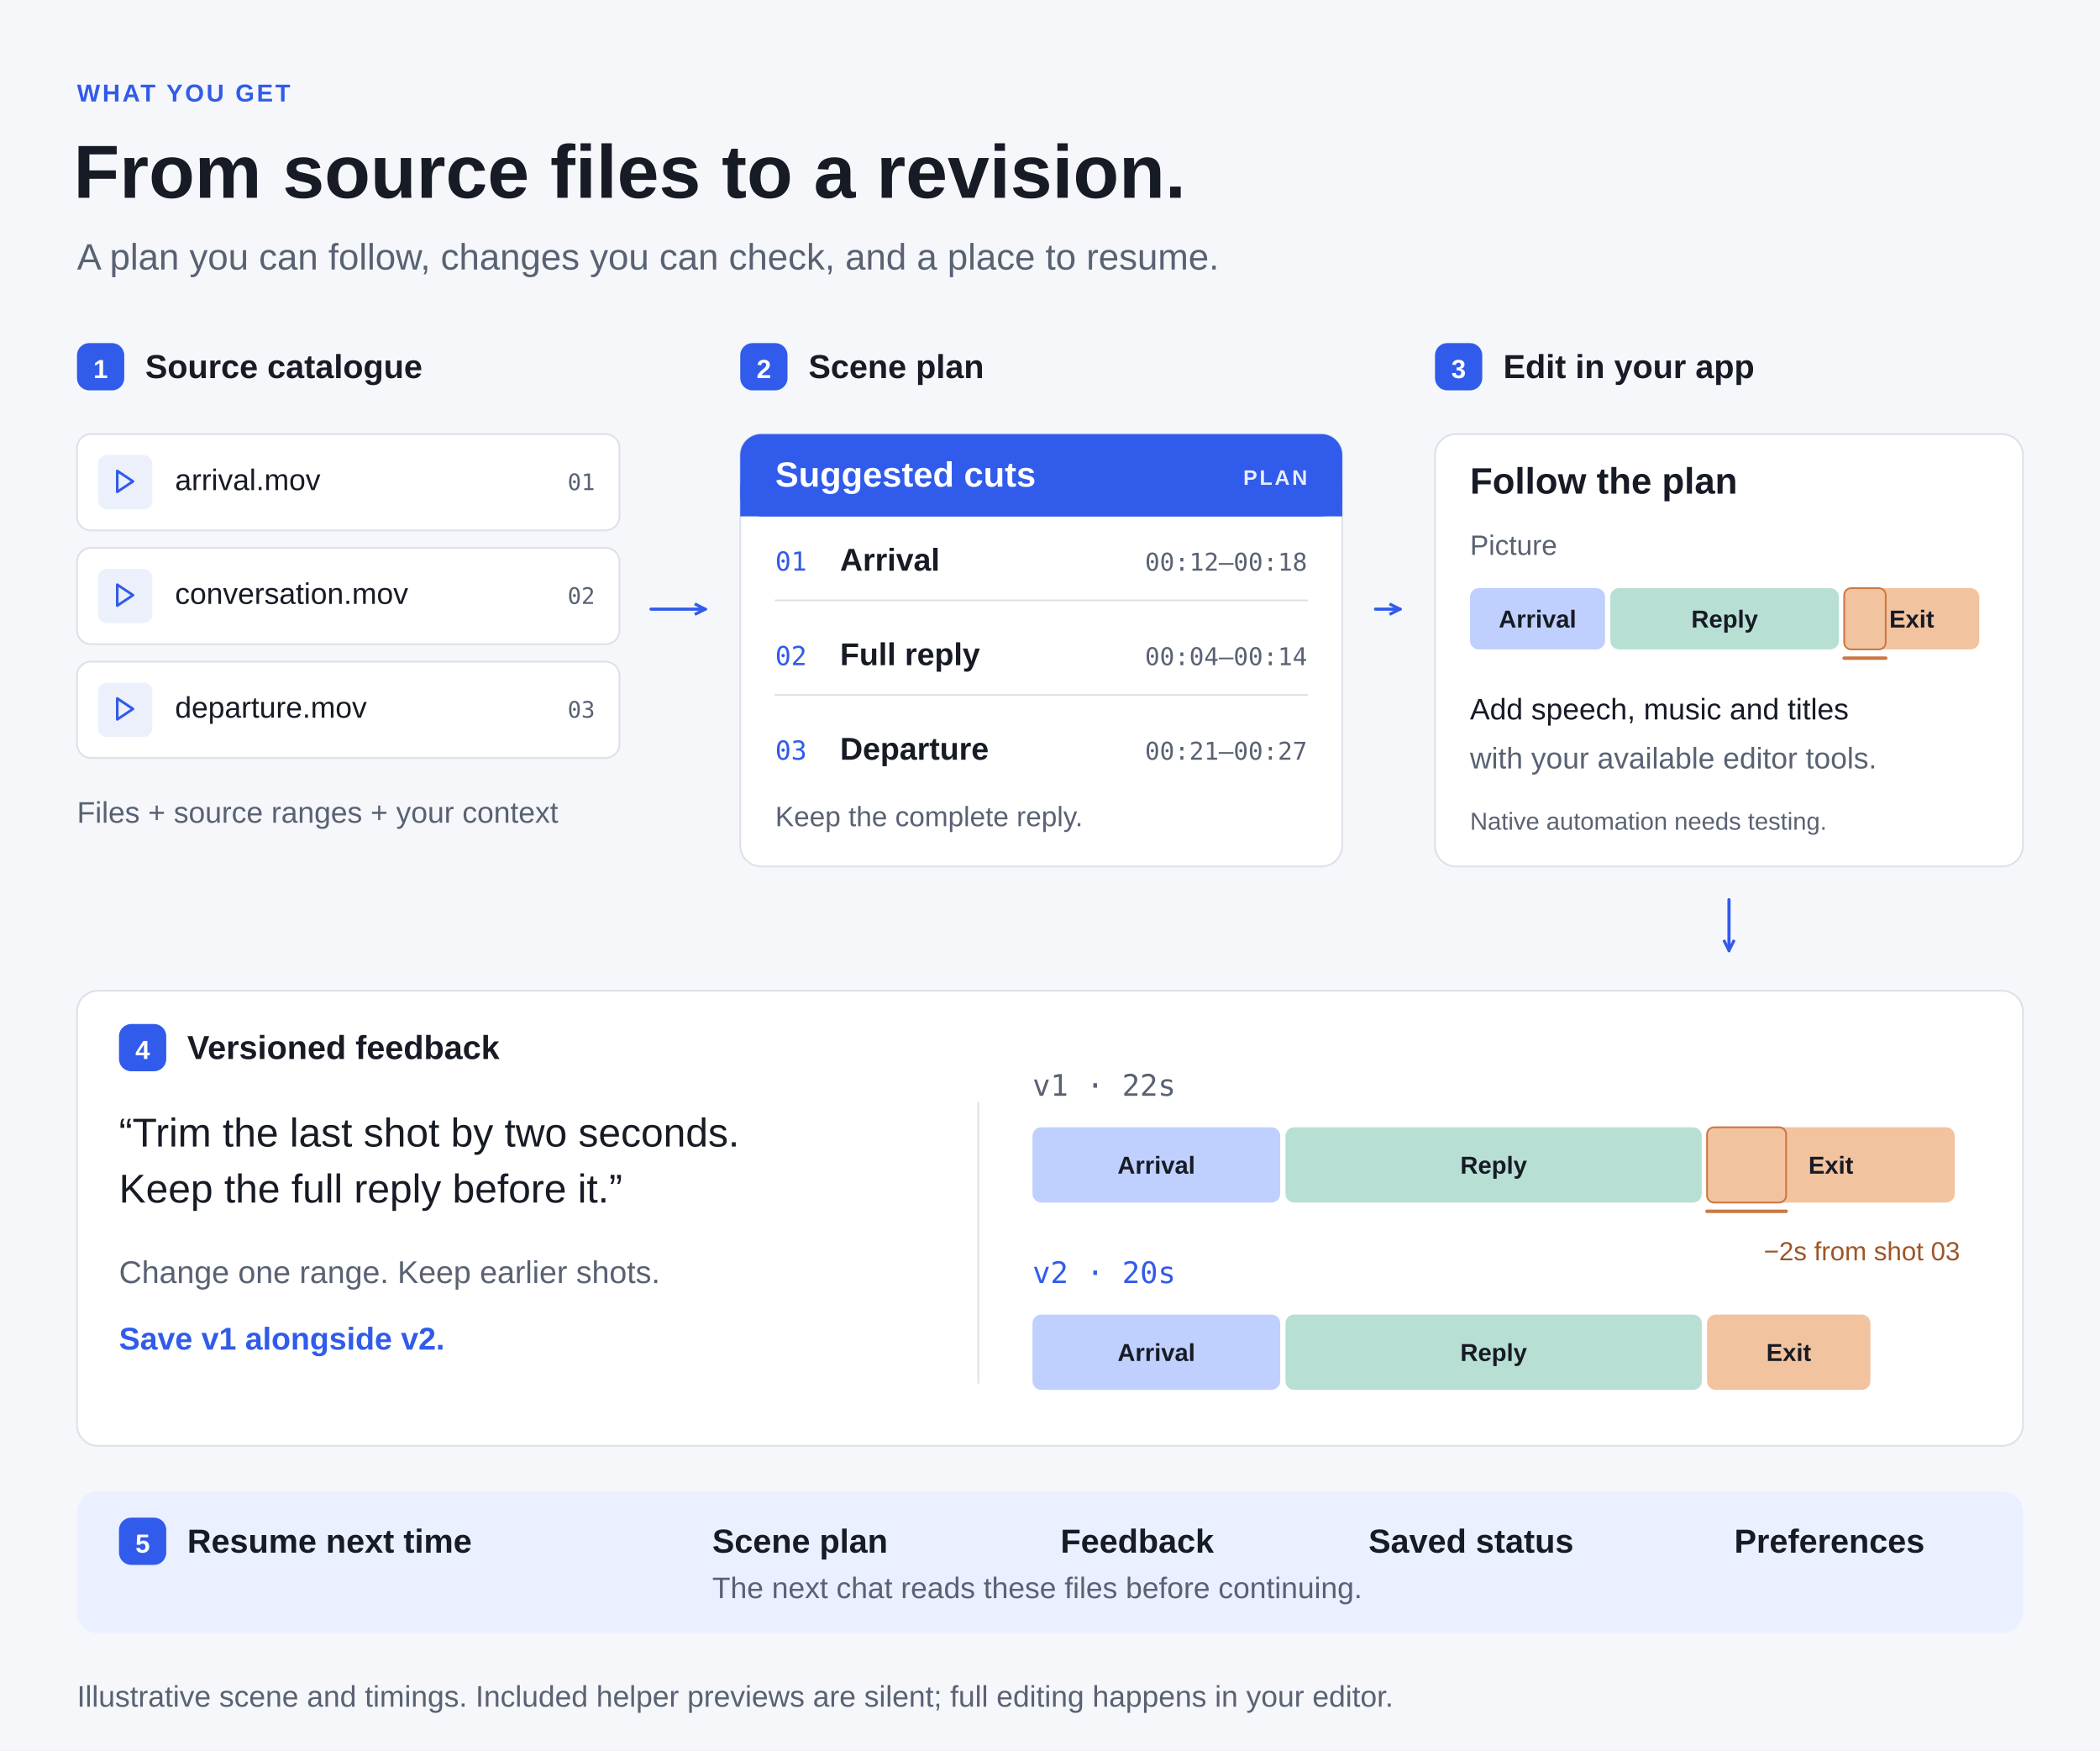
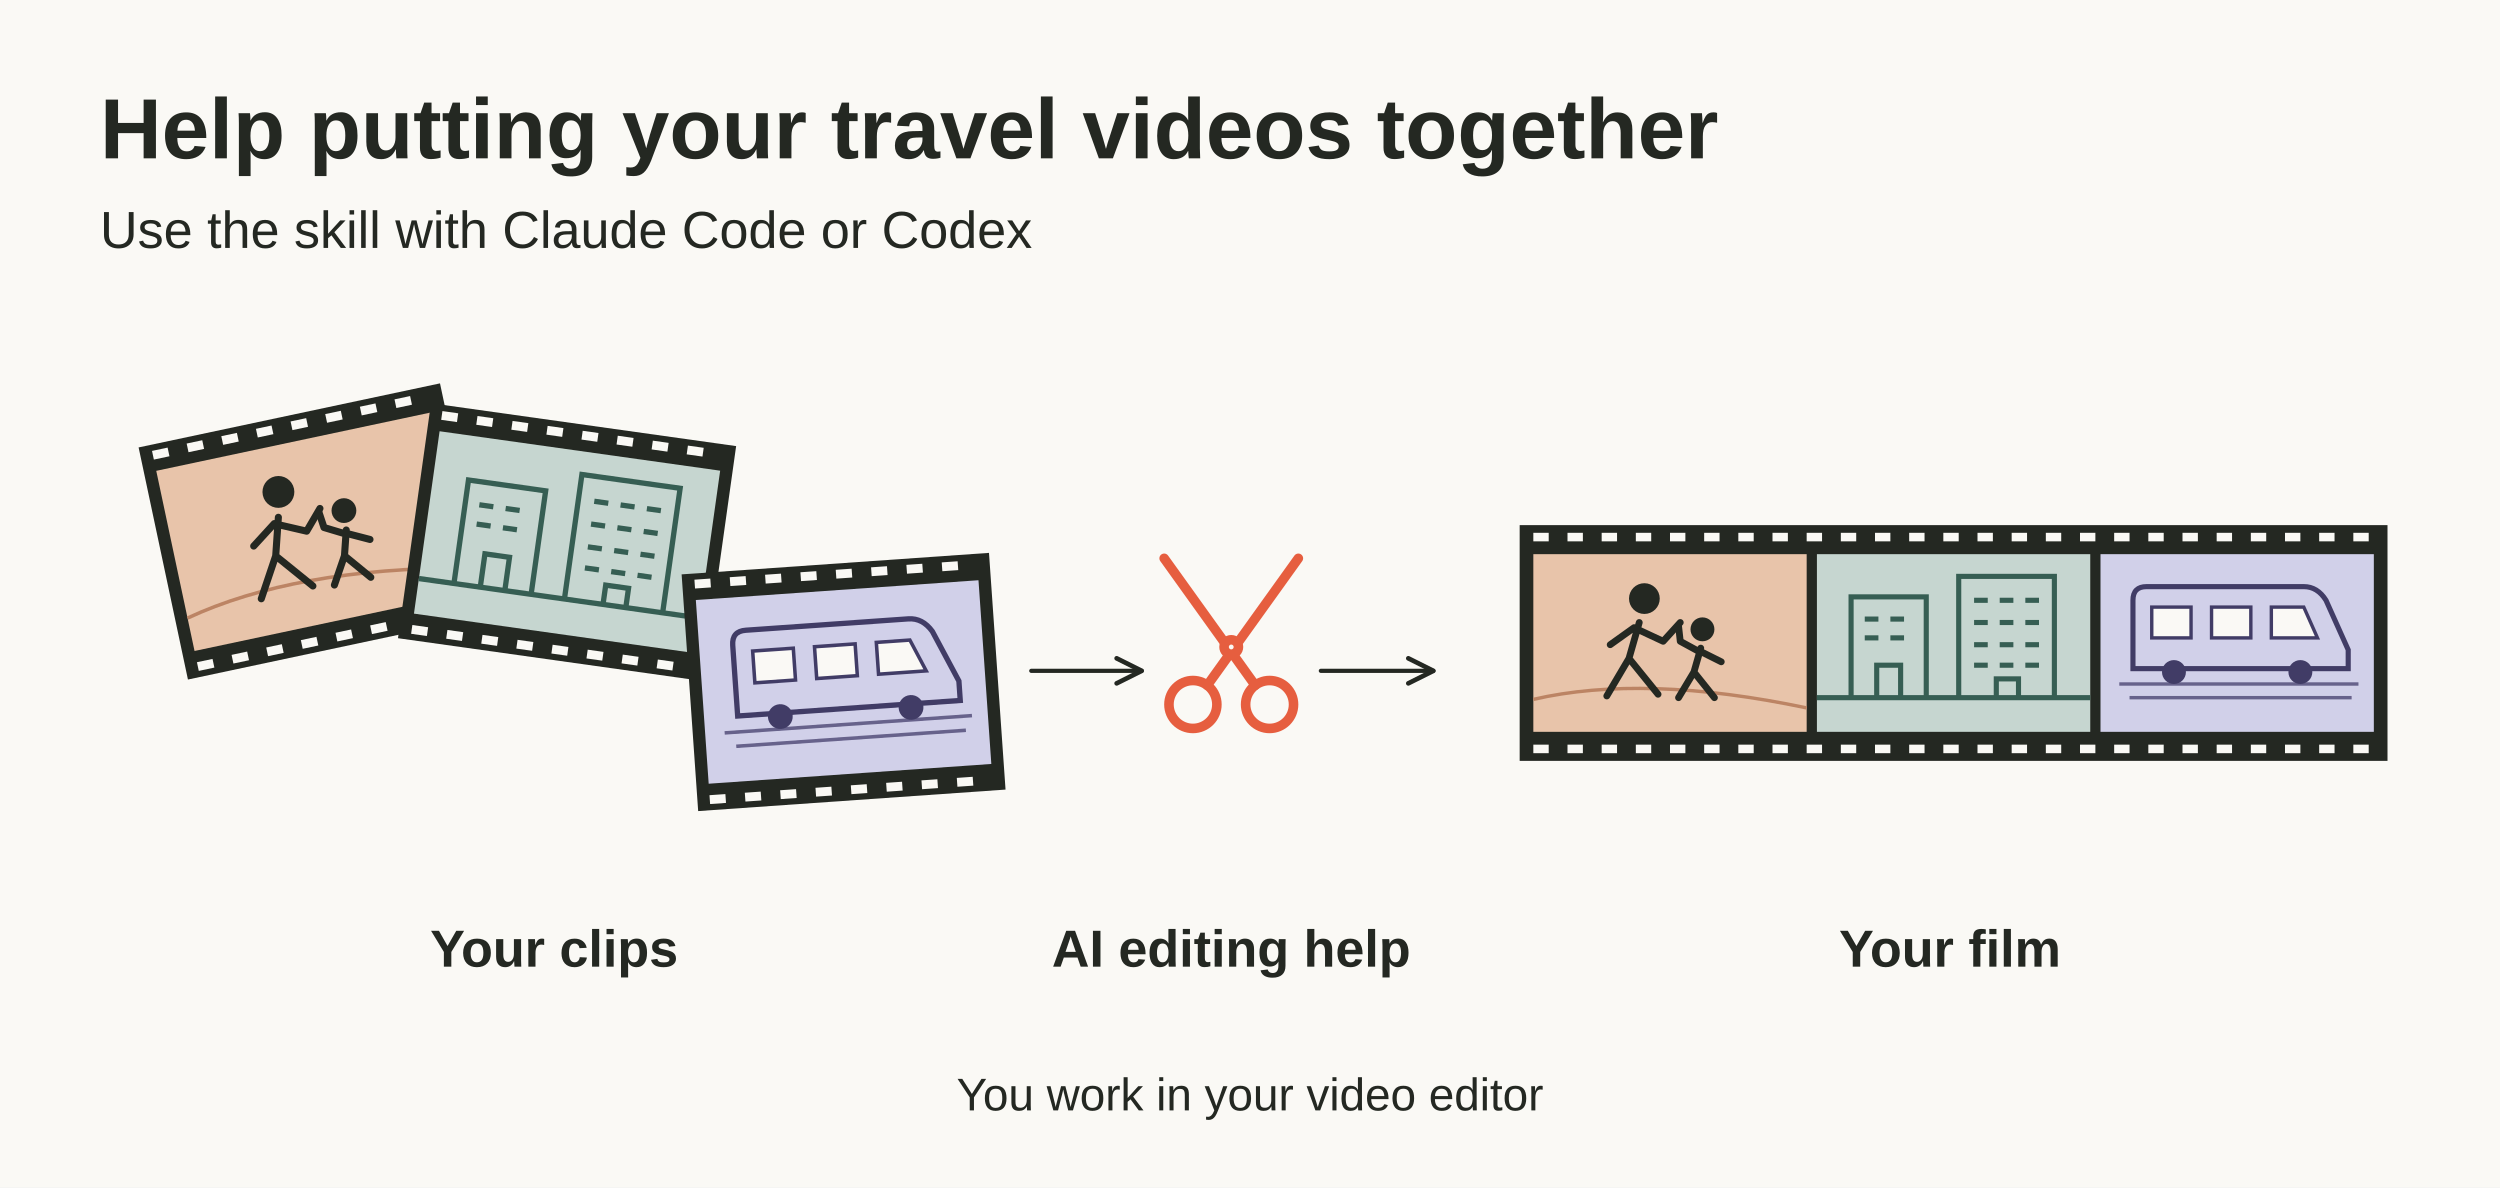
- <svg xmlns="http://www.w3.org/2000/svg" width="1200" height="1000" viewBox="0 0 1200 1000" role="img" aria-labelledby="title desc">
+ <svg xmlns="http://www.w3.org/2000/svg" xmlns:xlink="http://www.w3.org/1999/xlink" width="1200" height="570" viewBox="0 0 1200 570" role="img" aria-labelledby="title desc">
+   <rect width="1200" height="570" fill="#faf9f5" />
+   <style>text{font-family:Arial,Helvetica,sans-serif;fill:#242822}</style>
  <defs>
-     <marker id="arrow" markerWidth="8" markerHeight="8" refX="7" refY="4" orient="auto" markerUnits="userSpaceOnUse">
-       <path d="M1 1L7 4L1 7" fill="none" stroke="#315bea" stroke-width="1.7" />
+     <g id="walk">
+       <rect width="160" height="104" fill="#e8c4aa" />
+       <path d="M0 85Q65 70 160 90" fill="none" stroke="#bc8464" stroke-width="2" />
+       <g fill="none" stroke="#242822" stroke-width="4" stroke-linecap="round" stroke-linejoin="round">
+         <circle cx="65" cy="26" r="7" fill="#242822" />
+         <path d="M62 40L56 61L43 83M56 61L73 82M61 44L76 51L86 40M59 43L45 53" />
+         <circle cx="99" cy="44" r="5" fill="#242822" />
+         <path d="M98 55L94 69L85 84M94 69L106 84M97 57L86 51L85 42M98 57L110 63" />
+       </g>
+     </g>
+     <g id="street">
+       <rect width="160" height="104" fill="#c6d6d0" />
+       <path d="M0 84H160M20 84V25H64V84M83 84V13H139V84" fill="none" stroke="#365e53" stroke-width="3" />
+       <path d="M28 38H56M28 49H56M92 27H130M92 40H130M92 53H130M92 65H130" stroke="#365e53" stroke-width="3" stroke-dasharray="8 7" />
+       <path d="M35 84V65H49V84M105 84V73H118V84" fill="none" stroke="#365e53" stroke-width="3" />
+     </g>
+     <g id="train">
+       <rect width="160" height="104" fill="#d1d0e9" />
+       <path d="M11 76H151M17 84H147" stroke="#67628b" stroke-width="2" />
+       <path d="M19 67V27Q19 19 27 19H119Q127 19 132 27L145 56V67Z" fill="none" stroke="#413c66" stroke-width="3" />
+       <path d="M30 31H53V49H30ZM65 31H88V49H65ZM100 31H119L127 49H100Z" fill="#faf9f5" stroke="#413c66" stroke-width="2" />
+       <circle cx="43" cy="69" r="7" fill="#413c66" />
+       <circle cx="117" cy="69" r="7" fill="#413c66" />
+     </g>
+     <marker id="arrow" viewBox="0 0 12 12" refX="10" refY="6" markerWidth="9" markerHeight="9" orient="auto-start-reverse">
+       <path d="M2 2L10 6L2 10" fill="none" stroke="#242822" stroke-width="1.5" stroke-linecap="round" stroke-linejoin="round" />
    </marker>
  </defs>
-   <style>text{font-family:Arial,Helvetica,sans-serif;fill:#171b25}.mono{font-family:Menlo,Consolas,monospace}.label{letter-spacing:1.3px}</style>
-   <rect x="0" y="0" width="1200" height="1000" rx="0" fill="#f5f7fa" />
-   <text x="44" y="58" font-size="14" font-weight="600" style="fill:#315bea" class="label" text-anchor="start">WHAT YOU GET</text>
-   <text x="42" y="113" font-size="43" font-weight="700" style="fill:#171b25" class="" text-anchor="start">From source files to a revision.</text>
-   <text x="44" y="154" font-size="21" font-weight="400" style="fill:#596273" class="" text-anchor="start">A plan you can follow, changes you can check, and a place to resume.</text>
-   <rect x="44" y="196" width="27" height="27" rx="7" fill="#315bea" />
-   <text x="57.5" y="216" font-size="15" font-weight="700" style="fill:white" class="" text-anchor="middle">1</text>
-   <text x="83" y="216" font-size="19" font-weight="600" style="fill:#171b25" class="" text-anchor="start">Source catalogue</text>
-   <rect x="423" y="196" width="27" height="27" rx="7" fill="#315bea" />
-   <text x="436.5" y="216" font-size="15" font-weight="700" style="fill:white" class="" text-anchor="middle">2</text>
-   <text x="462" y="216" font-size="19" font-weight="600" style="fill:#171b25" class="" text-anchor="start">Scene plan</text>
-   <rect x="820" y="196" width="27" height="27" rx="7" fill="#315bea" />
-   <text x="833.5" y="216" font-size="15" font-weight="700" style="fill:white" class="" text-anchor="middle">3</text>
-   <text x="859" y="216" font-size="19" font-weight="600" style="fill:#171b25" class="" text-anchor="start">Edit in your app</text>
-   <rect x="44" y="248" width="310" height="55" rx="8" fill="white" stroke="#dce1e9" />
-   <rect x="56" y="260" width="31" height="31" rx="5" fill="#ecf0fa" />
-   <path d="M67 269L76 275L67 281Z" fill="none" stroke="#315bea" stroke-width="1.5" stroke-linecap="round" stroke-linejoin="round" />
-   <text x="100" y="280" font-size="17" font-weight="500" style="fill:#171b25" class="" text-anchor="start">arrival.mov</text>
-   <text x="340" y="280" font-size="13" font-weight="500" style="fill:#596273" class="mono" text-anchor="end">01</text>
-   <rect x="44" y="313" width="310" height="55" rx="8" fill="white" stroke="#dce1e9" />
-   <rect x="56" y="325" width="31" height="31" rx="5" fill="#ecf0fa" />
-   <path d="M67 334L76 340L67 346Z" fill="none" stroke="#315bea" stroke-width="1.5" stroke-linecap="round" stroke-linejoin="round" />
-   <text x="100" y="345" font-size="17" font-weight="500" style="fill:#171b25" class="" text-anchor="start">conversation.mov</text>
-   <text x="340" y="345" font-size="13" font-weight="500" style="fill:#596273" class="mono" text-anchor="end">02</text>
-   <rect x="44" y="378" width="310" height="55" rx="8" fill="white" stroke="#dce1e9" />
-   <rect x="56" y="390" width="31" height="31" rx="5" fill="#ecf0fa" />
-   <path d="M67 399L76 405L67 411Z" fill="none" stroke="#315bea" stroke-width="1.5" stroke-linecap="round" stroke-linejoin="round" />
-   <text x="100" y="410" font-size="17" font-weight="500" style="fill:#171b25" class="" text-anchor="start">departure.mov</text>
-   <text x="340" y="410" font-size="13" font-weight="500" style="fill:#596273" class="mono" text-anchor="end">03</text>
-   <text x="44" y="470" font-size="17" font-weight="400" style="fill:#596273" class="" text-anchor="start">Files + source ranges + your context</text>
-   <path d="M372 348H403" fill="none" stroke="#315bea" stroke-width="1.8" stroke-linecap="round" stroke-linejoin="round" marker-end="url(#arrow)" />
-   <rect x="423" y="248" width="344" height="247" rx="12" fill="white" stroke="#dce1e9" />
-   <rect x="423" y="248" width="344" height="47" rx="12" fill="#315bea" />
-   <rect x="423" y="277" width="344" height="18" rx="0" fill="#315bea" />
-   <text x="443" y="278" font-size="20" font-weight="600" style="fill:white" class="" text-anchor="start">Suggested cuts</text>
-   <text x="747" y="277" font-size="12" font-weight="600" style="fill:#e7edff" class="label" text-anchor="end">PLAN</text>
-   <text x="443" y="326" font-size="15" font-weight="500" style="fill:#315bea" class="mono" text-anchor="start">01</text>
-   <text x="480" y="326" font-size="18" font-weight="600" style="fill:#171b25" class="" text-anchor="start">Arrival</text>
-   <text x="747" y="326" font-size="14" font-weight="400" style="fill:#596273" class="mono" text-anchor="end">00:12–00:18</text>
-   <path d="M443 343H747" fill="none" stroke="#dce1e9" stroke-width="1" stroke-linecap="round" stroke-linejoin="round" />
-   <text x="443" y="380" font-size="15" font-weight="500" style="fill:#315bea" class="mono" text-anchor="start">02</text>
-   <text x="480" y="380" font-size="18" font-weight="600" style="fill:#171b25" class="" text-anchor="start">Full reply</text>
-   <text x="747" y="380" font-size="14" font-weight="400" style="fill:#596273" class="mono" text-anchor="end">00:04–00:14</text>
-   <path d="M443 397H747" fill="none" stroke="#dce1e9" stroke-width="1" stroke-linecap="round" stroke-linejoin="round" />
-   <text x="443" y="434" font-size="15" font-weight="500" style="fill:#315bea" class="mono" text-anchor="start">03</text>
-   <text x="480" y="434" font-size="18" font-weight="600" style="fill:#171b25" class="" text-anchor="start">Departure</text>
-   <text x="747" y="434" font-size="14" font-weight="400" style="fill:#596273" class="mono" text-anchor="end">00:21–00:27</text>
-   <text x="443" y="472" font-size="16" font-weight="400" style="fill:#596273" class="" text-anchor="start">Keep the complete reply.</text>
-   <path d="M786 348H800" fill="none" stroke="#315bea" stroke-width="1.8" stroke-linecap="round" stroke-linejoin="round" marker-end="url(#arrow)" />
-   <rect x="820" y="248" width="336" height="247" rx="12" fill="white" stroke="#dce1e9" />
-   <text x="840" y="282" font-size="21" font-weight="600" style="fill:#171b25" class="" text-anchor="start">Follow the plan</text>
-   <text x="840" y="317" font-size="16" font-weight="500" style="fill:#596273" class="" text-anchor="start">Picture</text>
-   <rect x="840" y="336" width="77.182" height="35" rx="5" fill="#bfd0ff" />
-   <text x="878.591" y="358.5" font-size="14" font-weight="600" style="fill:#171b25" class="" text-anchor="middle">Arrival</text>
-   <rect x="920.182" y="336" width="130.636" height="35" rx="5" fill="#b8dfd4" />
-   <text x="985.5" y="358.5" font-size="14" font-weight="600" style="fill:#171b25" class="" text-anchor="middle">Reply</text>
-   <rect x="1053.818" y="336" width="77.182" height="35" rx="5" fill="#f2c39f" />
-   <text x="1092.409" y="358.5" font-size="14" font-weight="600" style="fill:#171b25" class="" text-anchor="middle">Exit</text>
-   <rect x="1053.818" y="336" width="23.727" height="35" rx="4" fill="none" stroke="#cc7742" />
-   <path d="M1053.818 376H1077.545" fill="none" stroke="#cc7742" stroke-width="2" stroke-linecap="round" stroke-linejoin="round" />
-   <text x="840" y="411" font-size="17" font-weight="400" style="fill:#171b25" class="" text-anchor="start">Add speech, music and titles</text>
-   <text x="840" y="439" font-size="17" font-weight="400" style="fill:#596273" class="" text-anchor="start">with your available editor tools.</text>
-   <text x="840" y="474" font-size="14" font-weight="400" style="fill:#596273" class="" text-anchor="start">Native automation needs testing.</text>
-   <path d="M988 514V543" fill="none" stroke="#315bea" stroke-width="1.8" stroke-linecap="round" stroke-linejoin="round" marker-end="url(#arrow)" />
-   <rect x="44" y="566" width="1112" height="260" rx="12" fill="white" stroke="#dce1e9" />
-   <rect x="68" y="585" width="27" height="27" rx="7" fill="#315bea" />
-   <text x="81.5" y="605" font-size="15" font-weight="700" style="fill:white" class="" text-anchor="middle">4</text>
-   <text x="107" y="605" font-size="19" font-weight="600" style="fill:#171b25" class="" text-anchor="start">Versioned feedback</text>
-   <text x="68" y="655" font-size="23" font-weight="500" style="fill:#171b25" class="" text-anchor="start">“Trim the last shot by two seconds.</text>
-   <text x="68" y="687" font-size="23" font-weight="500" style="fill:#171b25" class="" text-anchor="start">Keep the full reply before it.”</text>
-   <text x="68" y="733" font-size="18" font-weight="400" style="fill:#596273" class="" text-anchor="start">Change one range. Keep earlier shots.</text>
-   <text x="68" y="771" font-size="18" font-weight="600" style="fill:#315bea" class="" text-anchor="start">Save v1 alongside v2.</text>
-   <path d="M559 630V790" fill="none" stroke="#dce1e9" stroke-width="1" stroke-linecap="round" stroke-linejoin="round" />
-   <text x="590" y="626" font-size="17" font-weight="500" style="fill:#596273" class="mono" text-anchor="start">v1 · 22s</text>
-   <rect x="590" y="644" width="141.545" height="43" rx="5" fill="#bfd0ff" />
-   <text x="660.773" y="670.5" font-size="14" font-weight="600" style="fill:#171b25" class="" text-anchor="middle">Arrival</text>
-   <rect x="734.545" y="644" width="237.909" height="43" rx="5" fill="#b8dfd4" />
-   <text x="853.5" y="670.5" font-size="14" font-weight="600" style="fill:#171b25" class="" text-anchor="middle">Reply</text>
-   <rect x="975.455" y="644" width="141.545" height="43" rx="5" fill="#f2c39f" />
-   <text x="1046.227" y="670.5" font-size="14" font-weight="600" style="fill:#171b25" class="" text-anchor="middle">Exit</text>
-   <rect x="975.455" y="644" width="45.182" height="43" rx="4" fill="none" stroke="#cc7742" />
-   <path d="M975.455 692H1020.636" fill="none" stroke="#cc7742" stroke-width="2" stroke-linecap="round" stroke-linejoin="round" />
-   <text x="590" y="733" font-size="17" font-weight="500" style="fill:#315bea" class="mono" text-anchor="start">v2 · 20s</text>
-   <rect x="590" y="751" width="141.545" height="43" rx="5" fill="#bfd0ff" />
-   <text x="660.773" y="777.5" font-size="14" font-weight="600" style="fill:#171b25" class="" text-anchor="middle">Arrival</text>
-   <rect x="734.545" y="751" width="237.909" height="43" rx="5" fill="#b8dfd4" />
-   <text x="853.5" y="777.5" font-size="14" font-weight="600" style="fill:#171b25" class="" text-anchor="middle">Reply</text>
-   <rect x="975.455" y="751" width="93.364" height="43" rx="5" fill="#f2c39f" />
-   <text x="1022.136" y="777.5" font-size="14" font-weight="600" style="fill:#171b25" class="" text-anchor="middle">Exit</text>
-   <text x="1120" y="720" font-size="15" font-weight="500" style="fill:#9f5528" class="" text-anchor="end">−2s from shot 03</text>
-   <rect x="44" y="852" width="1112" height="81" rx="12" fill="#eaf0ff" />
-   <rect x="68" y="867" width="27" height="27" rx="7" fill="#315bea" />
-   <text x="81.5" y="887" font-size="15" font-weight="700" style="fill:white" class="" text-anchor="middle">5</text>
-   <text x="107" y="887" font-size="19" font-weight="600" style="fill:#171b25" class="" text-anchor="start">Resume next time</text>
-   <text x="407" y="887" font-size="19" font-weight="600" style="fill:#171b25" class="" text-anchor="start">Scene plan</text>
-   <text x="606" y="887" font-size="19" font-weight="600" style="fill:#171b25" class="" text-anchor="start">Feedback</text>
-   <text x="782" y="887" font-size="19" font-weight="600" style="fill:#171b25" class="" text-anchor="start">Saved status</text>
-   <text x="991" y="887" font-size="19" font-weight="600" style="fill:#171b25" class="" text-anchor="start">Preferences</text>
-   <text x="407" y="913" font-size="17" font-weight="400" style="fill:#596273" class="" text-anchor="start">The next chat reads these files before continuing.</text>
-   <text x="44" y="975" font-size="17" font-weight="400" style="fill:#596273" class="" text-anchor="start">Illustrative scene and timings. Included helper previews are silent; full editing happens in your editor.</text>
+   <text x="48" y="76" font-size="41" font-weight="700" fill="#242822" style="fill:#242822" text-anchor="start">Help putting your travel videos together</text>
+   <text x="48" y="119" font-size="25" font-weight="400" fill="#242822" style="fill:#242822" text-anchor="start">Use the skill with Claude Code or Codex</text>
+   <g transform="translate(75 226) rotate(-12) scale(0.85)">
+     <rect x="-7" y="-15" width="174" height="134" fill="#242822" />
+     <use xlink:href="#walk" />
+     <path d="M0 -9h9M0 113h9" stroke="#faf9f5" stroke-width="5" />
+     <path d="M20 -9h9M20 113h9" stroke="#faf9f5" stroke-width="5" />
+     <path d="M40 -9h9M40 113h9" stroke="#faf9f5" stroke-width="5" />
+     <path d="M60 -9h9M60 113h9" stroke="#faf9f5" stroke-width="5" />
+     <path d="M80 -9h9M80 113h9" stroke="#faf9f5" stroke-width="5" />
+     <path d="M100 -9h9M100 113h9" stroke="#faf9f5" stroke-width="5" />
+     <path d="M120 -9h9M120 113h9" stroke="#faf9f5" stroke-width="5" />
+     <path d="M140 -9h9M140 113h9" stroke="#faf9f5" stroke-width="5" />
+   </g>
+   <g transform="translate(211 207) rotate(8) scale(0.85)">
+     <rect x="-7" y="-15" width="174" height="134" fill="#242822" />
+     <use xlink:href="#street" />
+     <path d="M0 -9h9M0 113h9" stroke="#faf9f5" stroke-width="5" />
+     <path d="M20 -9h9M20 113h9" stroke="#faf9f5" stroke-width="5" />
+     <path d="M40 -9h9M40 113h9" stroke="#faf9f5" stroke-width="5" />
+     <path d="M60 -9h9M60 113h9" stroke="#faf9f5" stroke-width="5" />
+     <path d="M80 -9h9M80 113h9" stroke="#faf9f5" stroke-width="5" />
+     <path d="M100 -9h9M100 113h9" stroke="#faf9f5" stroke-width="5" />
+     <path d="M120 -9h9M120 113h9" stroke="#faf9f5" stroke-width="5" />
+     <path d="M140 -9h9M140 113h9" stroke="#faf9f5" stroke-width="5" />
+   </g>
+   <g transform="translate(334 288) rotate(-4) scale(0.85)">
+     <rect x="-7" y="-15" width="174" height="134" fill="#242822" />
+     <use xlink:href="#train" />
+     <path d="M0 -9h9M0 113h9" stroke="#faf9f5" stroke-width="5" />
+     <path d="M20 -9h9M20 113h9" stroke="#faf9f5" stroke-width="5" />
+     <path d="M40 -9h9M40 113h9" stroke="#faf9f5" stroke-width="5" />
+     <path d="M60 -9h9M60 113h9" stroke="#faf9f5" stroke-width="5" />
+     <path d="M80 -9h9M80 113h9" stroke="#faf9f5" stroke-width="5" />
+     <path d="M100 -9h9M100 113h9" stroke="#faf9f5" stroke-width="5" />
+     <path d="M120 -9h9M120 113h9" stroke="#faf9f5" stroke-width="5" />
+     <path d="M140 -9h9M140 113h9" stroke="#faf9f5" stroke-width="5" />
+   </g>
+   <path d="M495 322H548" fill="none" stroke="#242822" stroke-width="2" stroke-linecap="round" marker-end="url(#arrow)" />
+   <g transform="translate(591 314) scale(1.15)" fill="none" stroke="#e65e3f" stroke-width="4" stroke-linecap="round" stroke-linejoin="round">
+     <circle cx="-16" cy="21" r="10" />
+     <circle cx="16" cy="21" r="10" />
+     <path d="M-10 13L28 -40M10 13L-28 -40" />
+     <circle cy="-3" r="3" fill="#faf9f5" />
+   </g>
+   <path d="M634 322H688" fill="none" stroke="#242822" stroke-width="2" stroke-linecap="round" marker-end="url(#arrow)" />
+   <g transform="translate(736 266) scale(0.82)">
+     <rect x="-8" y="-17" width="508" height="138" fill="#242822" />
+     <use xlink:href="#walk" x="0" />
+     <use xlink:href="#street" x="166" />
+     <use xlink:href="#train" x="332" />
+     <path d="M0 -10h9M0 114h9" stroke="#faf9f5" stroke-width="5" />
+     <path d="M20 -10h9M20 114h9" stroke="#faf9f5" stroke-width="5" />
+     <path d="M40 -10h9M40 114h9" stroke="#faf9f5" stroke-width="5" />
+     <path d="M60 -10h9M60 114h9" stroke="#faf9f5" stroke-width="5" />
+     <path d="M80 -10h9M80 114h9" stroke="#faf9f5" stroke-width="5" />
+     <path d="M100 -10h9M100 114h9" stroke="#faf9f5" stroke-width="5" />
+     <path d="M120 -10h9M120 114h9" stroke="#faf9f5" stroke-width="5" />
+     <path d="M140 -10h9M140 114h9" stroke="#faf9f5" stroke-width="5" />
+     <path d="M160 -10h9M160 114h9" stroke="#faf9f5" stroke-width="5" />
+     <path d="M180 -10h9M180 114h9" stroke="#faf9f5" stroke-width="5" />
+     <path d="M200 -10h9M200 114h9" stroke="#faf9f5" stroke-width="5" />
+     <path d="M220 -10h9M220 114h9" stroke="#faf9f5" stroke-width="5" />
+     <path d="M240 -10h9M240 114h9" stroke="#faf9f5" stroke-width="5" />
+     <path d="M260 -10h9M260 114h9" stroke="#faf9f5" stroke-width="5" />
+     <path d="M280 -10h9M280 114h9" stroke="#faf9f5" stroke-width="5" />
+     <path d="M300 -10h9M300 114h9" stroke="#faf9f5" stroke-width="5" />
+     <path d="M320 -10h9M320 114h9" stroke="#faf9f5" stroke-width="5" />
+     <path d="M340 -10h9M340 114h9" stroke="#faf9f5" stroke-width="5" />
+     <path d="M360 -10h9M360 114h9" stroke="#faf9f5" stroke-width="5" />
+     <path d="M380 -10h9M380 114h9" stroke="#faf9f5" stroke-width="5" />
+     <path d="M400 -10h9M400 114h9" stroke="#faf9f5" stroke-width="5" />
+     <path d="M420 -10h9M420 114h9" stroke="#faf9f5" stroke-width="5" />
+     <path d="M440 -10h9M440 114h9" stroke="#faf9f5" stroke-width="5" />
+     <path d="M460 -10h9M460 114h9" stroke="#faf9f5" stroke-width="5" />
+     <path d="M480 -10h9M480 114h9" stroke="#faf9f5" stroke-width="5" />
+   </g>
+   <text x="266" y="464" font-size="25" font-weight="700" fill="#242822" style="fill:#242822" text-anchor="middle">Your clips</text>
+   <text x="591" y="464" font-size="25" font-weight="700" fill="#242822" style="fill:#242822" text-anchor="middle">AI editing help</text>
+   <text x="936" y="464" font-size="25" font-weight="700" fill="#242822" style="fill:#242822" text-anchor="middle">Your film</text>
+   <text x="600" y="533" font-size="22" font-weight="400" fill="#242822" style="fill:#242822" text-anchor="middle">You work in your video editor</text>
</svg>
